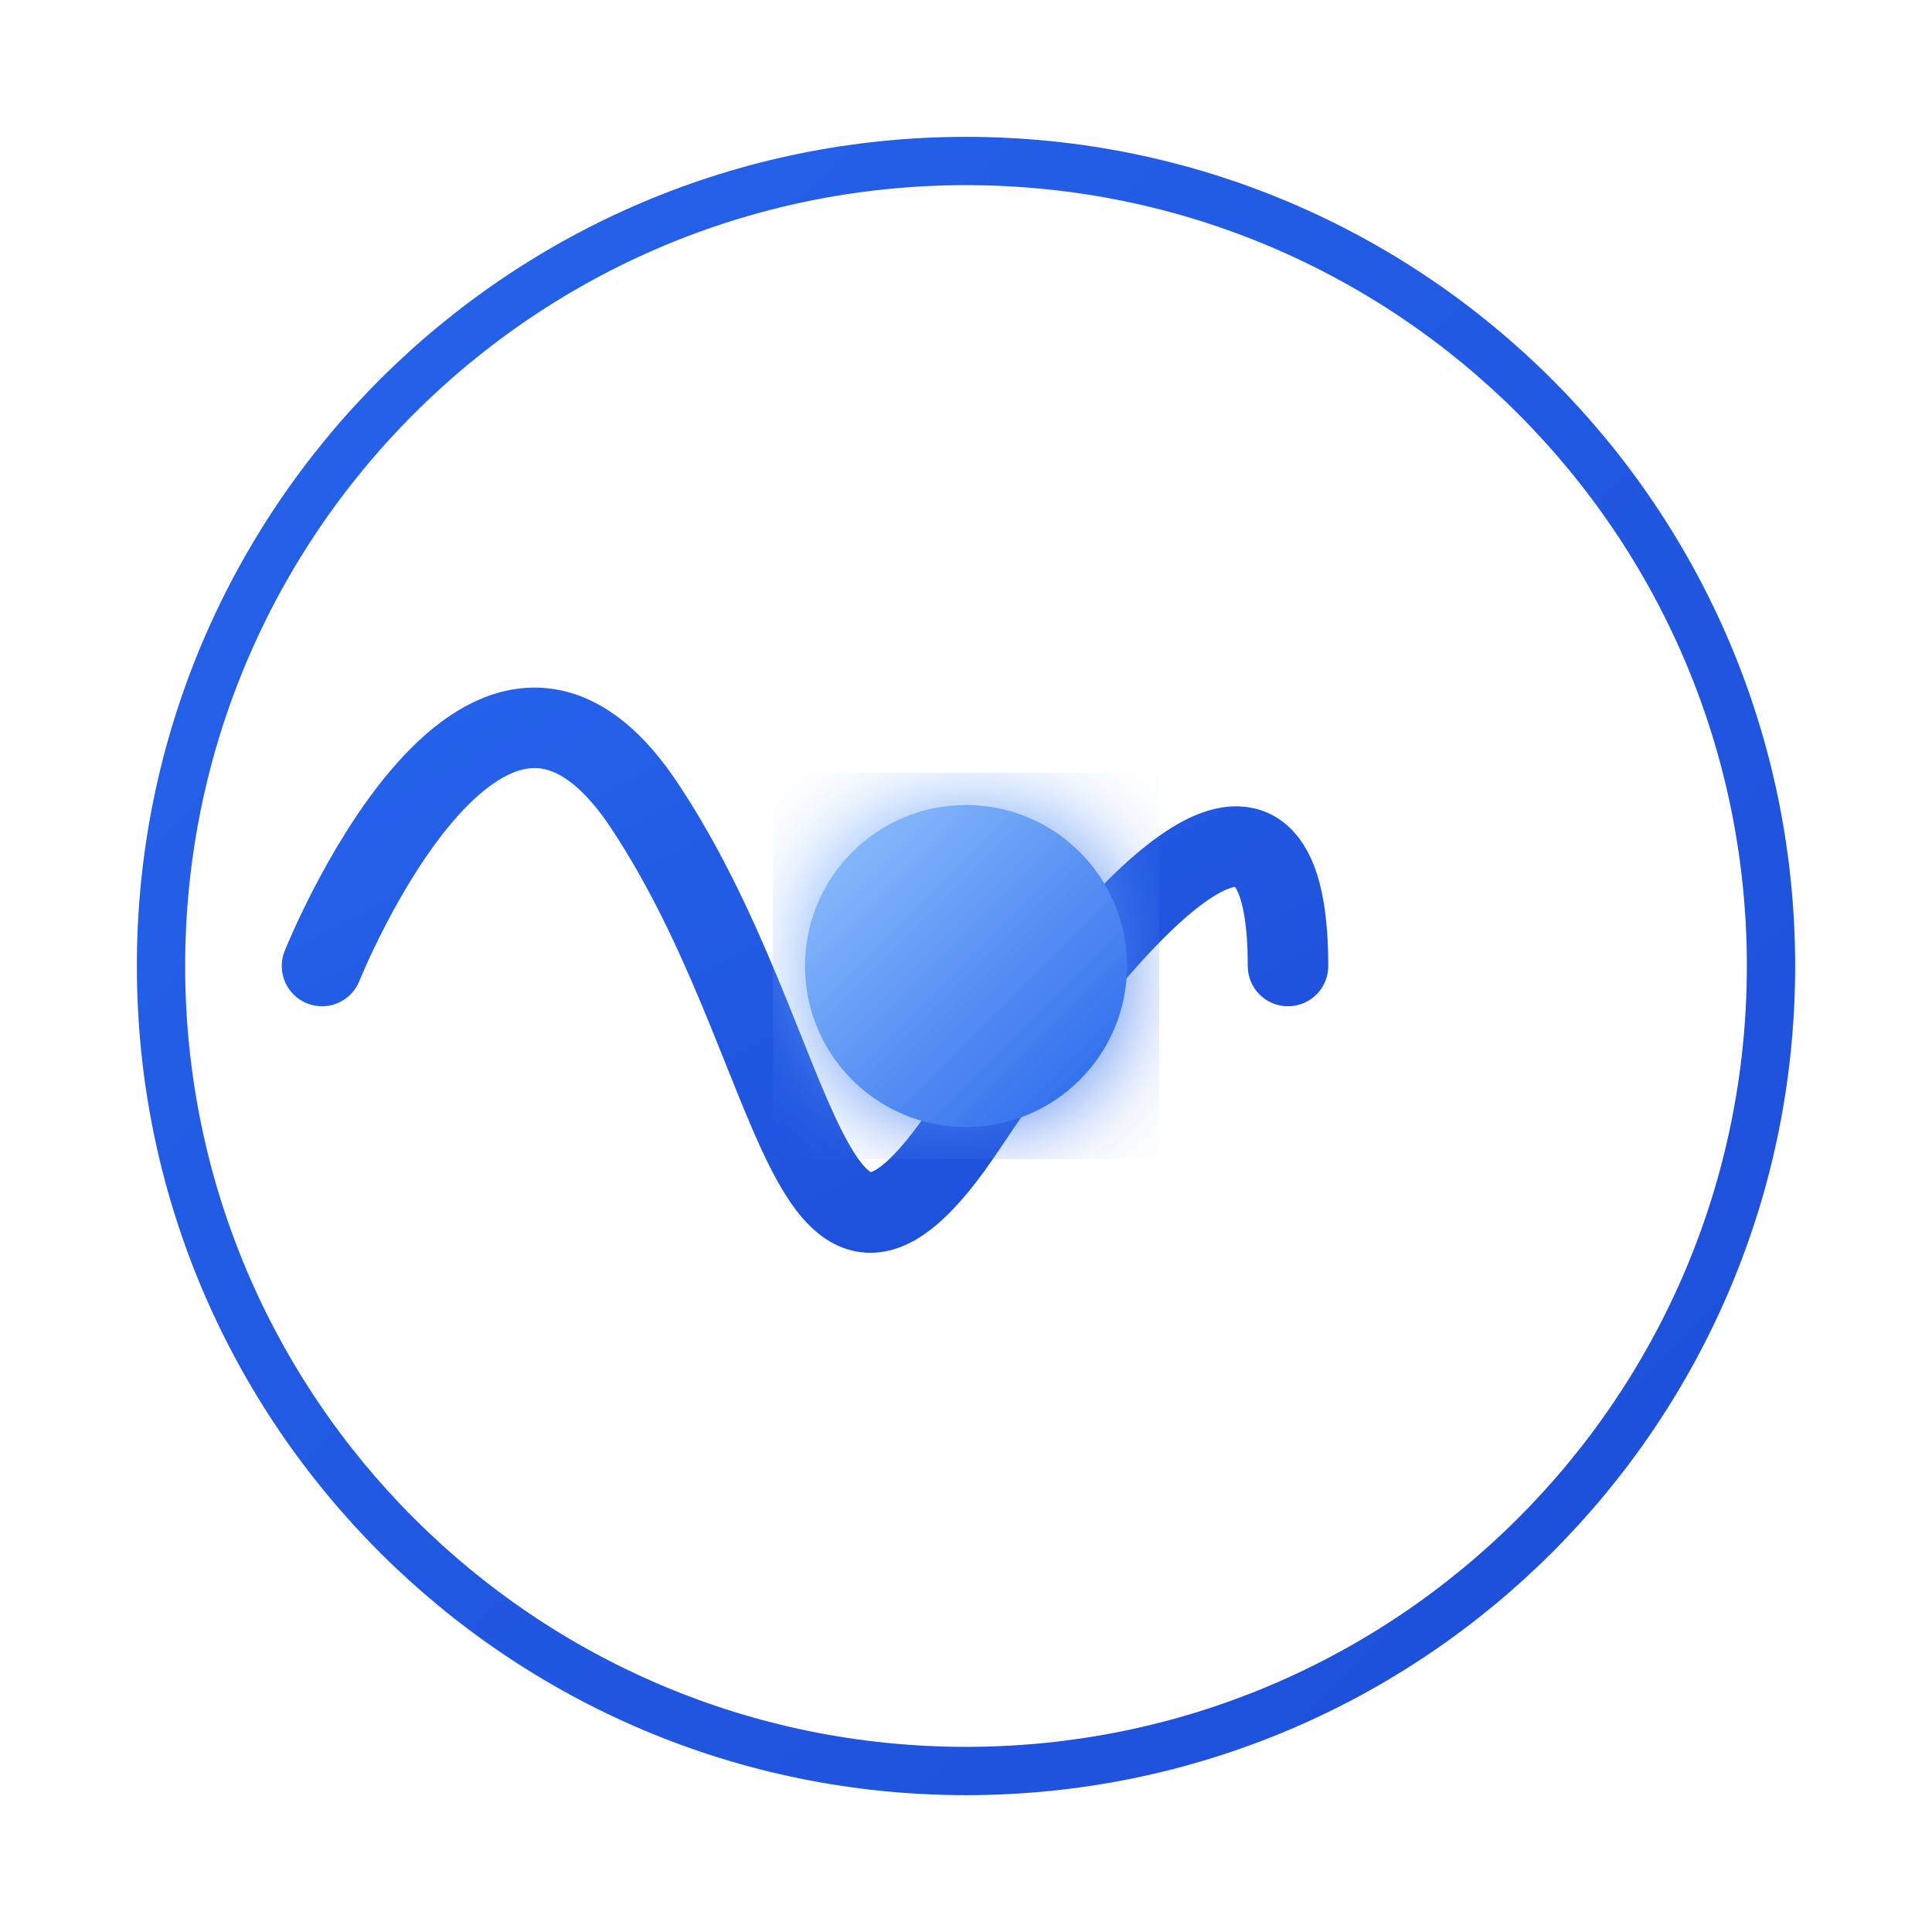
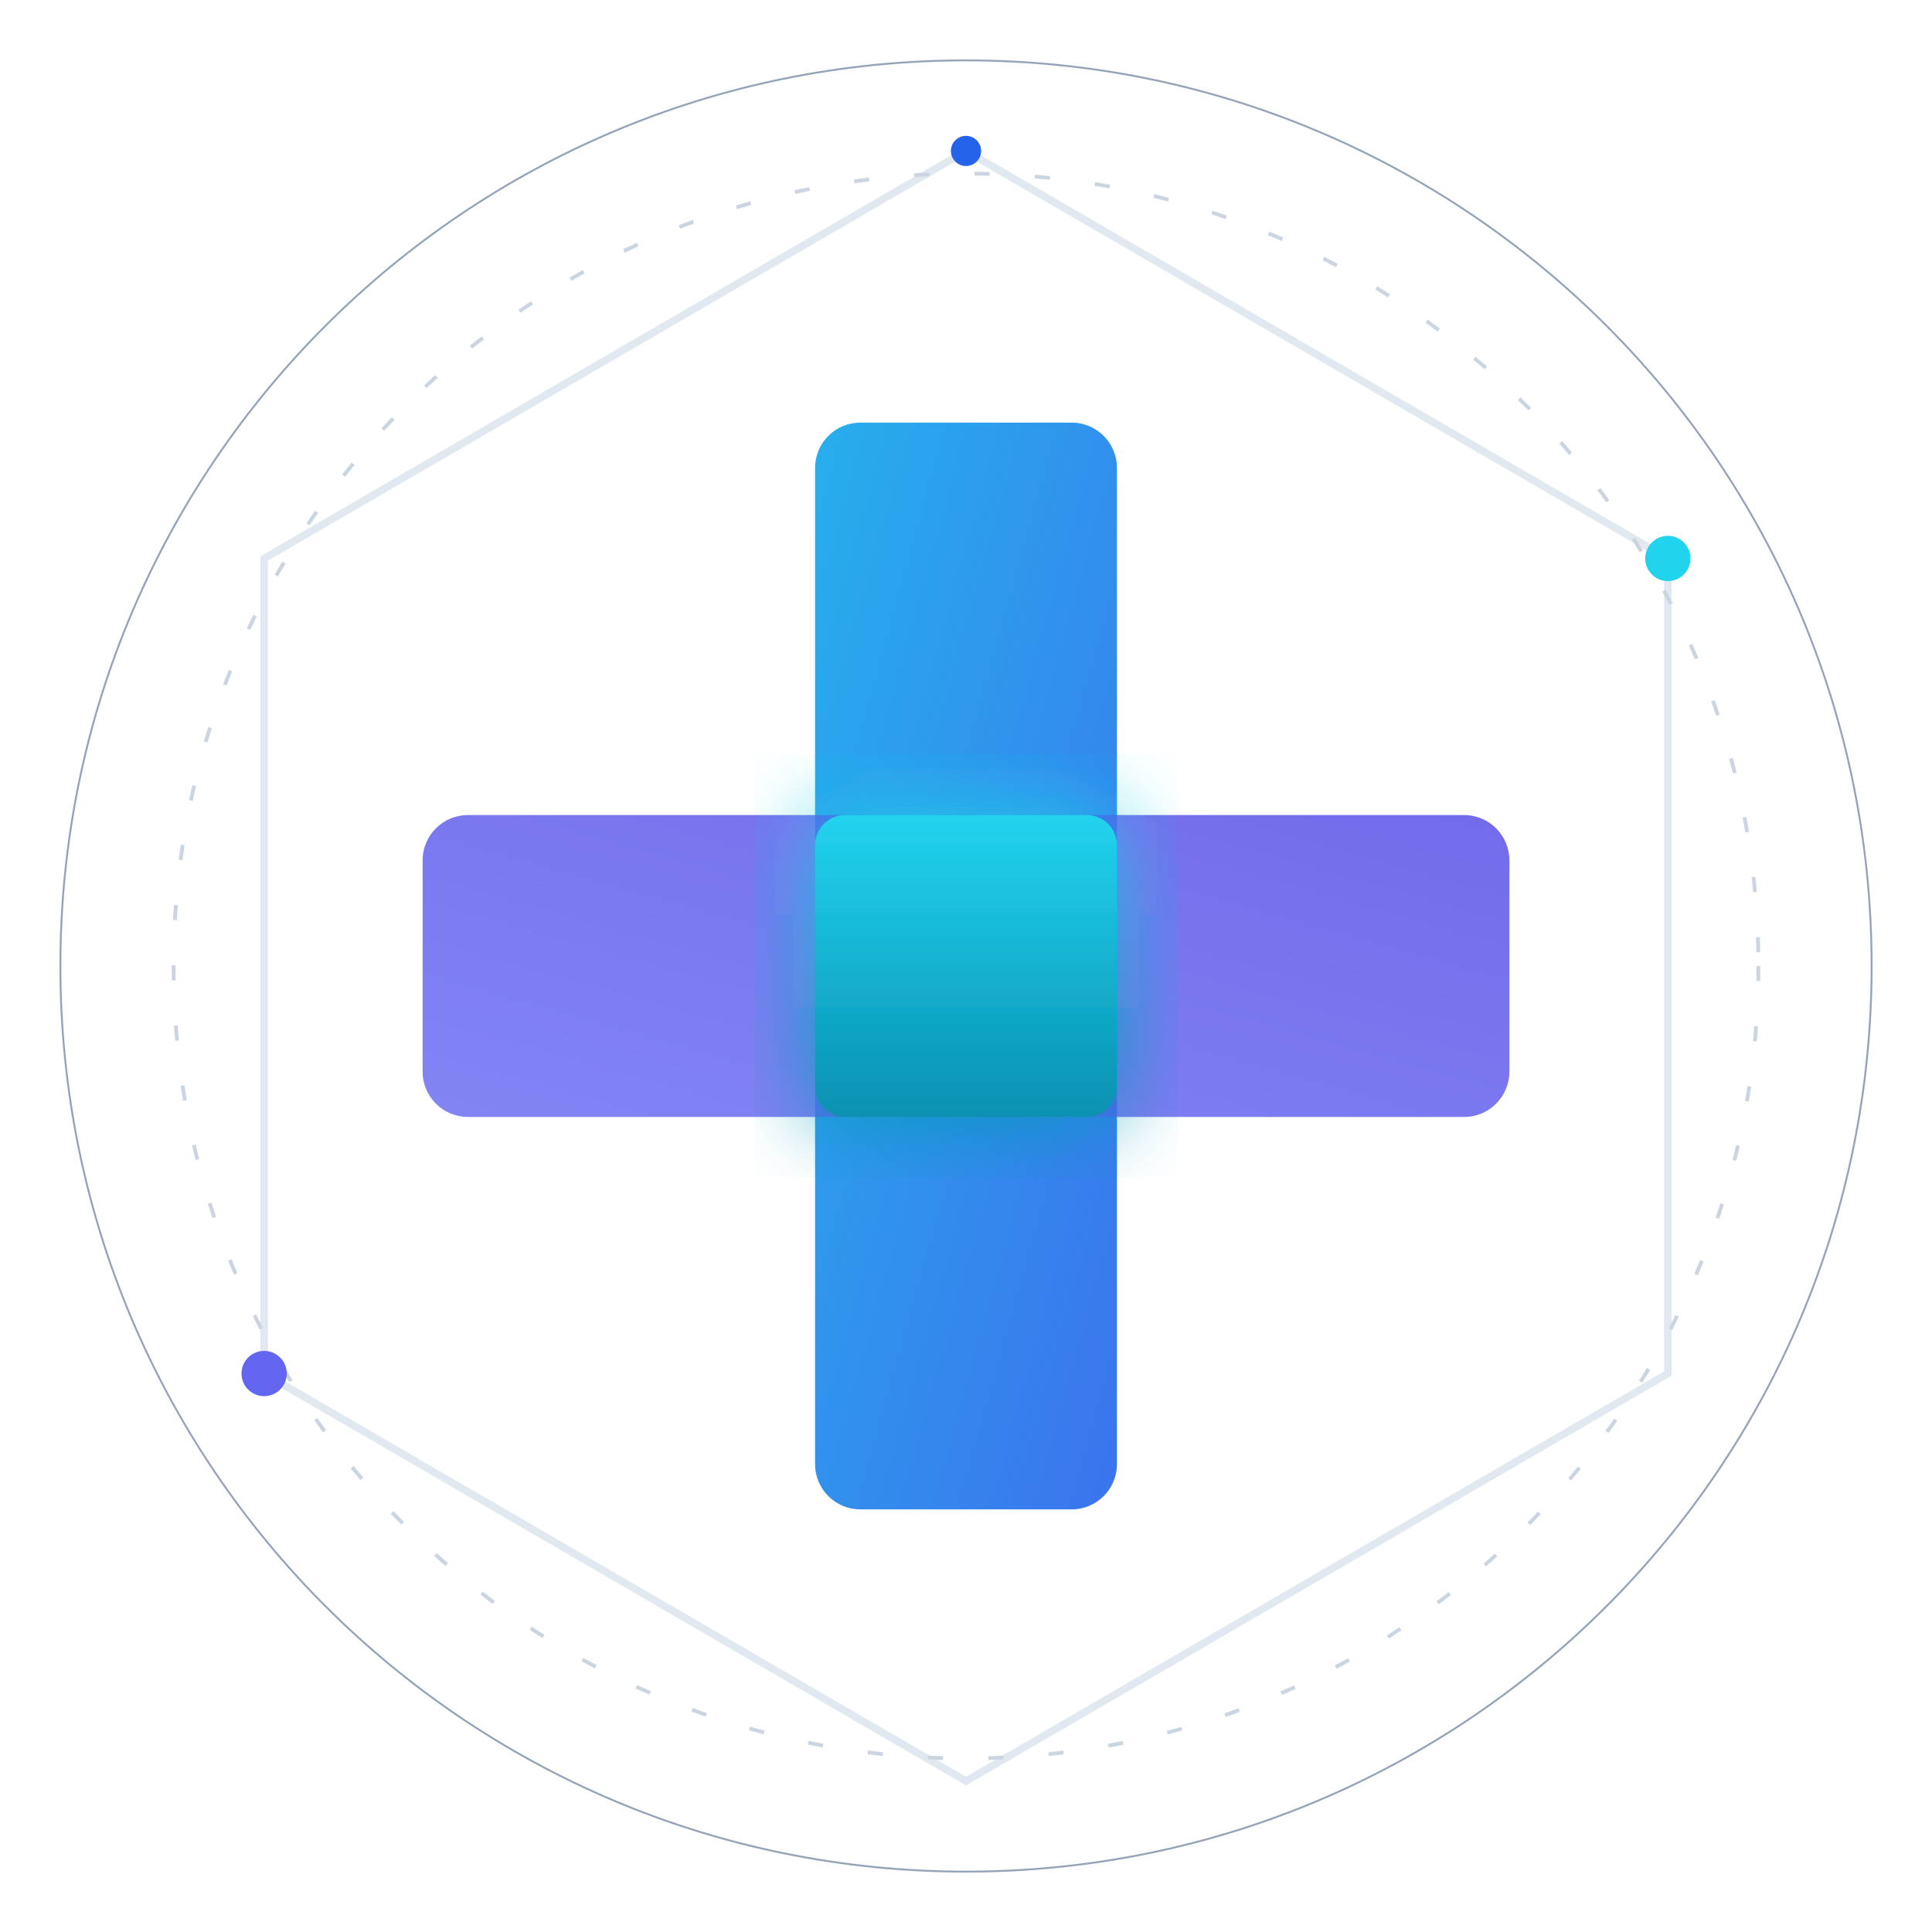
- <svg xmlns="http://www.w3.org/2000/svg" viewBox="0 0 48 48" fill="none" aria-hidden="true">
+ <svg xmlns="http://www.w3.org/2000/svg" viewBox="0 0 512 512" fill="none">
  <defs>
-     <linearGradient id="sc-grad" x1="0%" y1="0%" x2="100%" y2="100%">
-       <stop offset="0%" stop-color="#2563EB" />
-       <stop offset="100%" stop-color="#1D4ED8" />
-     </linearGradient>
-     <linearGradient id="sc-glow" x1="0%" y1="0%" x2="100%" y2="100%">
-       <stop offset="0%" stop-color="#93C5FD" />
+     <linearGradient id="prism-blue" x1="0%" y1="0%" x2="100%" y2="100%">
+       <stop offset="0%" stop-color="#0EA5E9" />
      <stop offset="100%" stop-color="#2563EB" />
    </linearGradient>
-     <filter id="sc-soft-glow">
-       <feGaussianBlur stdDeviation="1.2" result="blur" />
+     <linearGradient id="prism-indigo" x1="0%" y1="100%" x2="100%" y2="0%">
+       <stop offset="0%" stop-color="#6366F1" />
+       <stop offset="100%" stop-color="#4F46E5" />
+     </linearGradient>
+     <linearGradient id="prism-cyan" x1="50%" y1="0%" x2="50%" y2="100%">
+       <stop offset="0%" stop-color="#22D3EE" />
+       <stop offset="100%" stop-color="#0891B2" />
+     </linearGradient>
+     <filter id="soft-glow" x="-20%" y="-20%" width="140%" height="140%">
+       <feGaussianBlur stdDeviation="12" result="blur" />
      <feComposite in="SourceGraphic" in2="blur" operator="over" />
    </filter>
  </defs>
-   <circle cx="24" cy="24" r="20" stroke="url(#sc-grad)" stroke-width="1.2" fill="none" stroke-linecap="round" />
-   <path d="M8 24c0 0 4-10 8-4s4 14 8 8 8-10 8-4" stroke="url(#sc-grad)" stroke-width="2" stroke-linecap="round" stroke-linejoin="round" fill="none" />
-   <circle cx="24" cy="24" r="4" fill="url(#sc-glow)" filter="url(#sc-soft-glow)" />
+   <path d="M256 40L442 148V364L256 472L70 364V148L256 40Z" fill="#F8FAFC" fill-opacity="0.05" stroke="#E2E8F0" stroke-width="2" />
+   <rect x="216" y="112" width="80" height="288" rx="12" fill="url(#prism-blue)" fill-opacity="0.9" />
+   <rect x="112" y="216" width="288" height="80" rx="12" fill="url(#prism-indigo)" fill-opacity="0.8" />
+   <rect x="216" y="216" width="80" height="80" rx="8" fill="url(#prism-cyan)" filter="url(#soft-glow)" />
+   <circle cx="256" cy="256" r="210" stroke="#CBD5E1" stroke-width="1" stroke-dasharray="4 12" />
+   <circle cx="256" cy="256" r="240" stroke="#94A3B8" stroke-width="0.5" />
+   <circle cx="442" cy="148" r="6" fill="#22D3EE" />
+   <circle cx="70" cy="364" r="6" fill="#6366F1" />
+   <circle cx="256" cy="40" r="4" fill="#2563EB" />
</svg>
